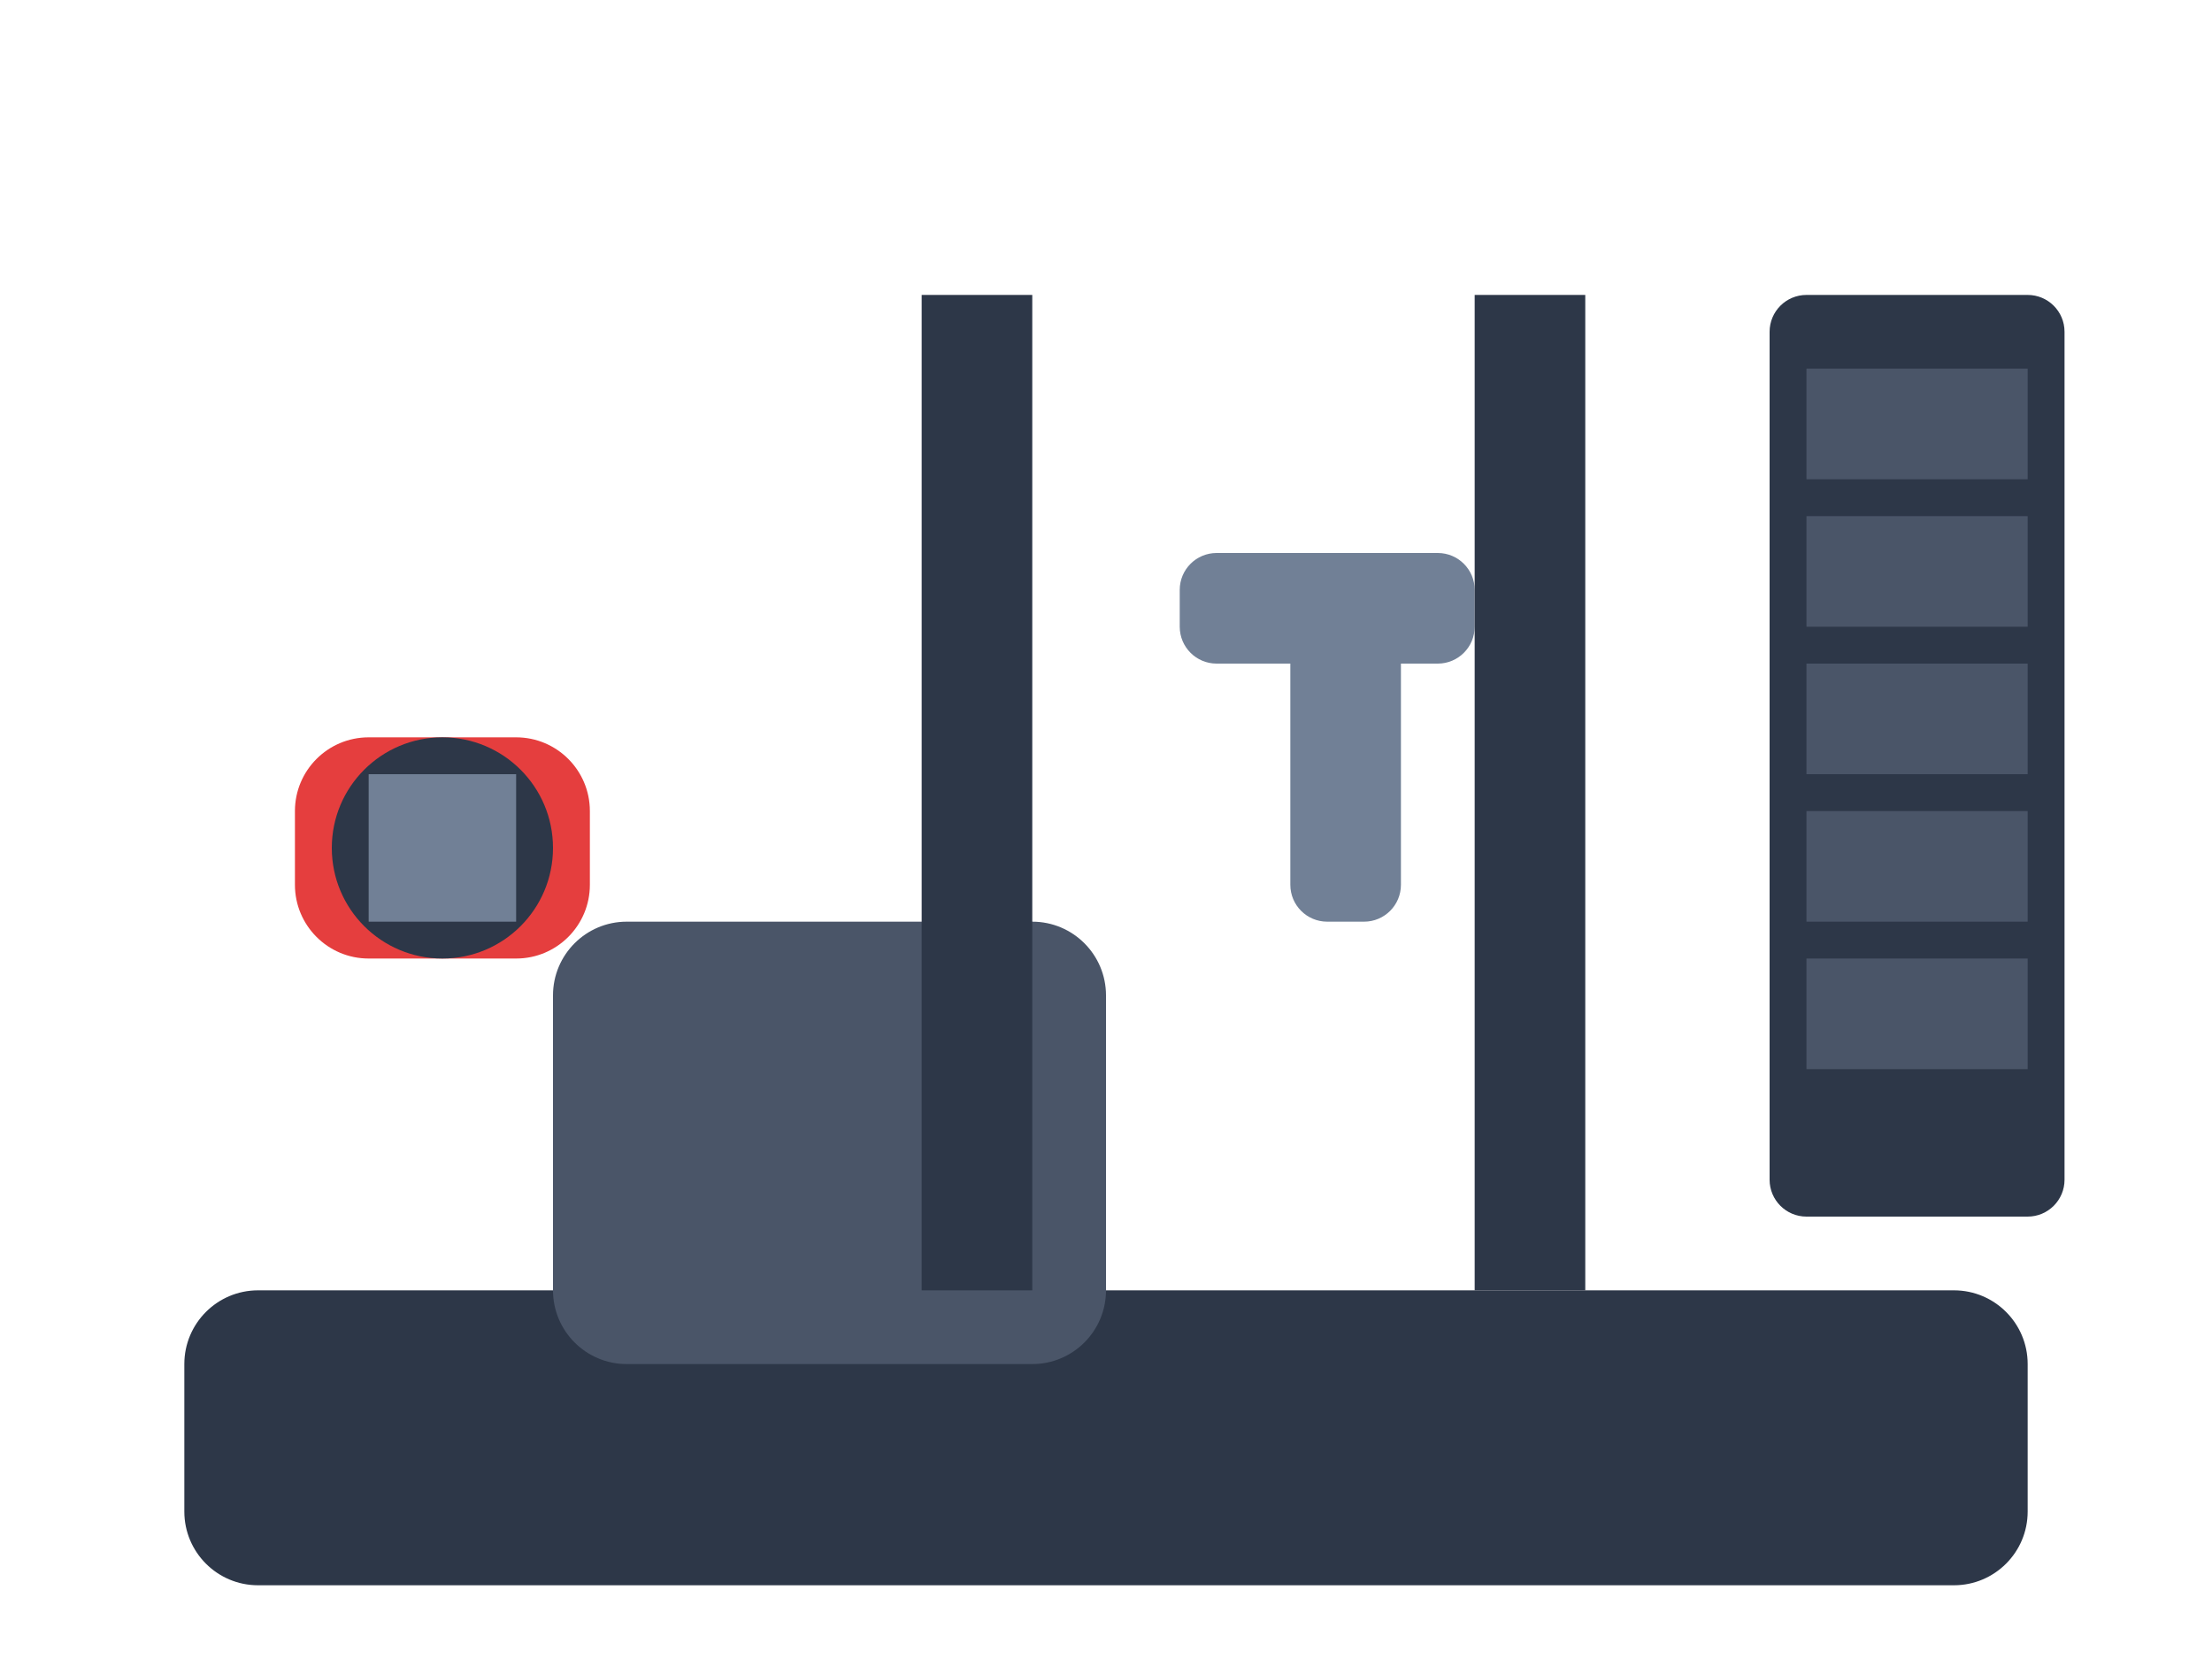
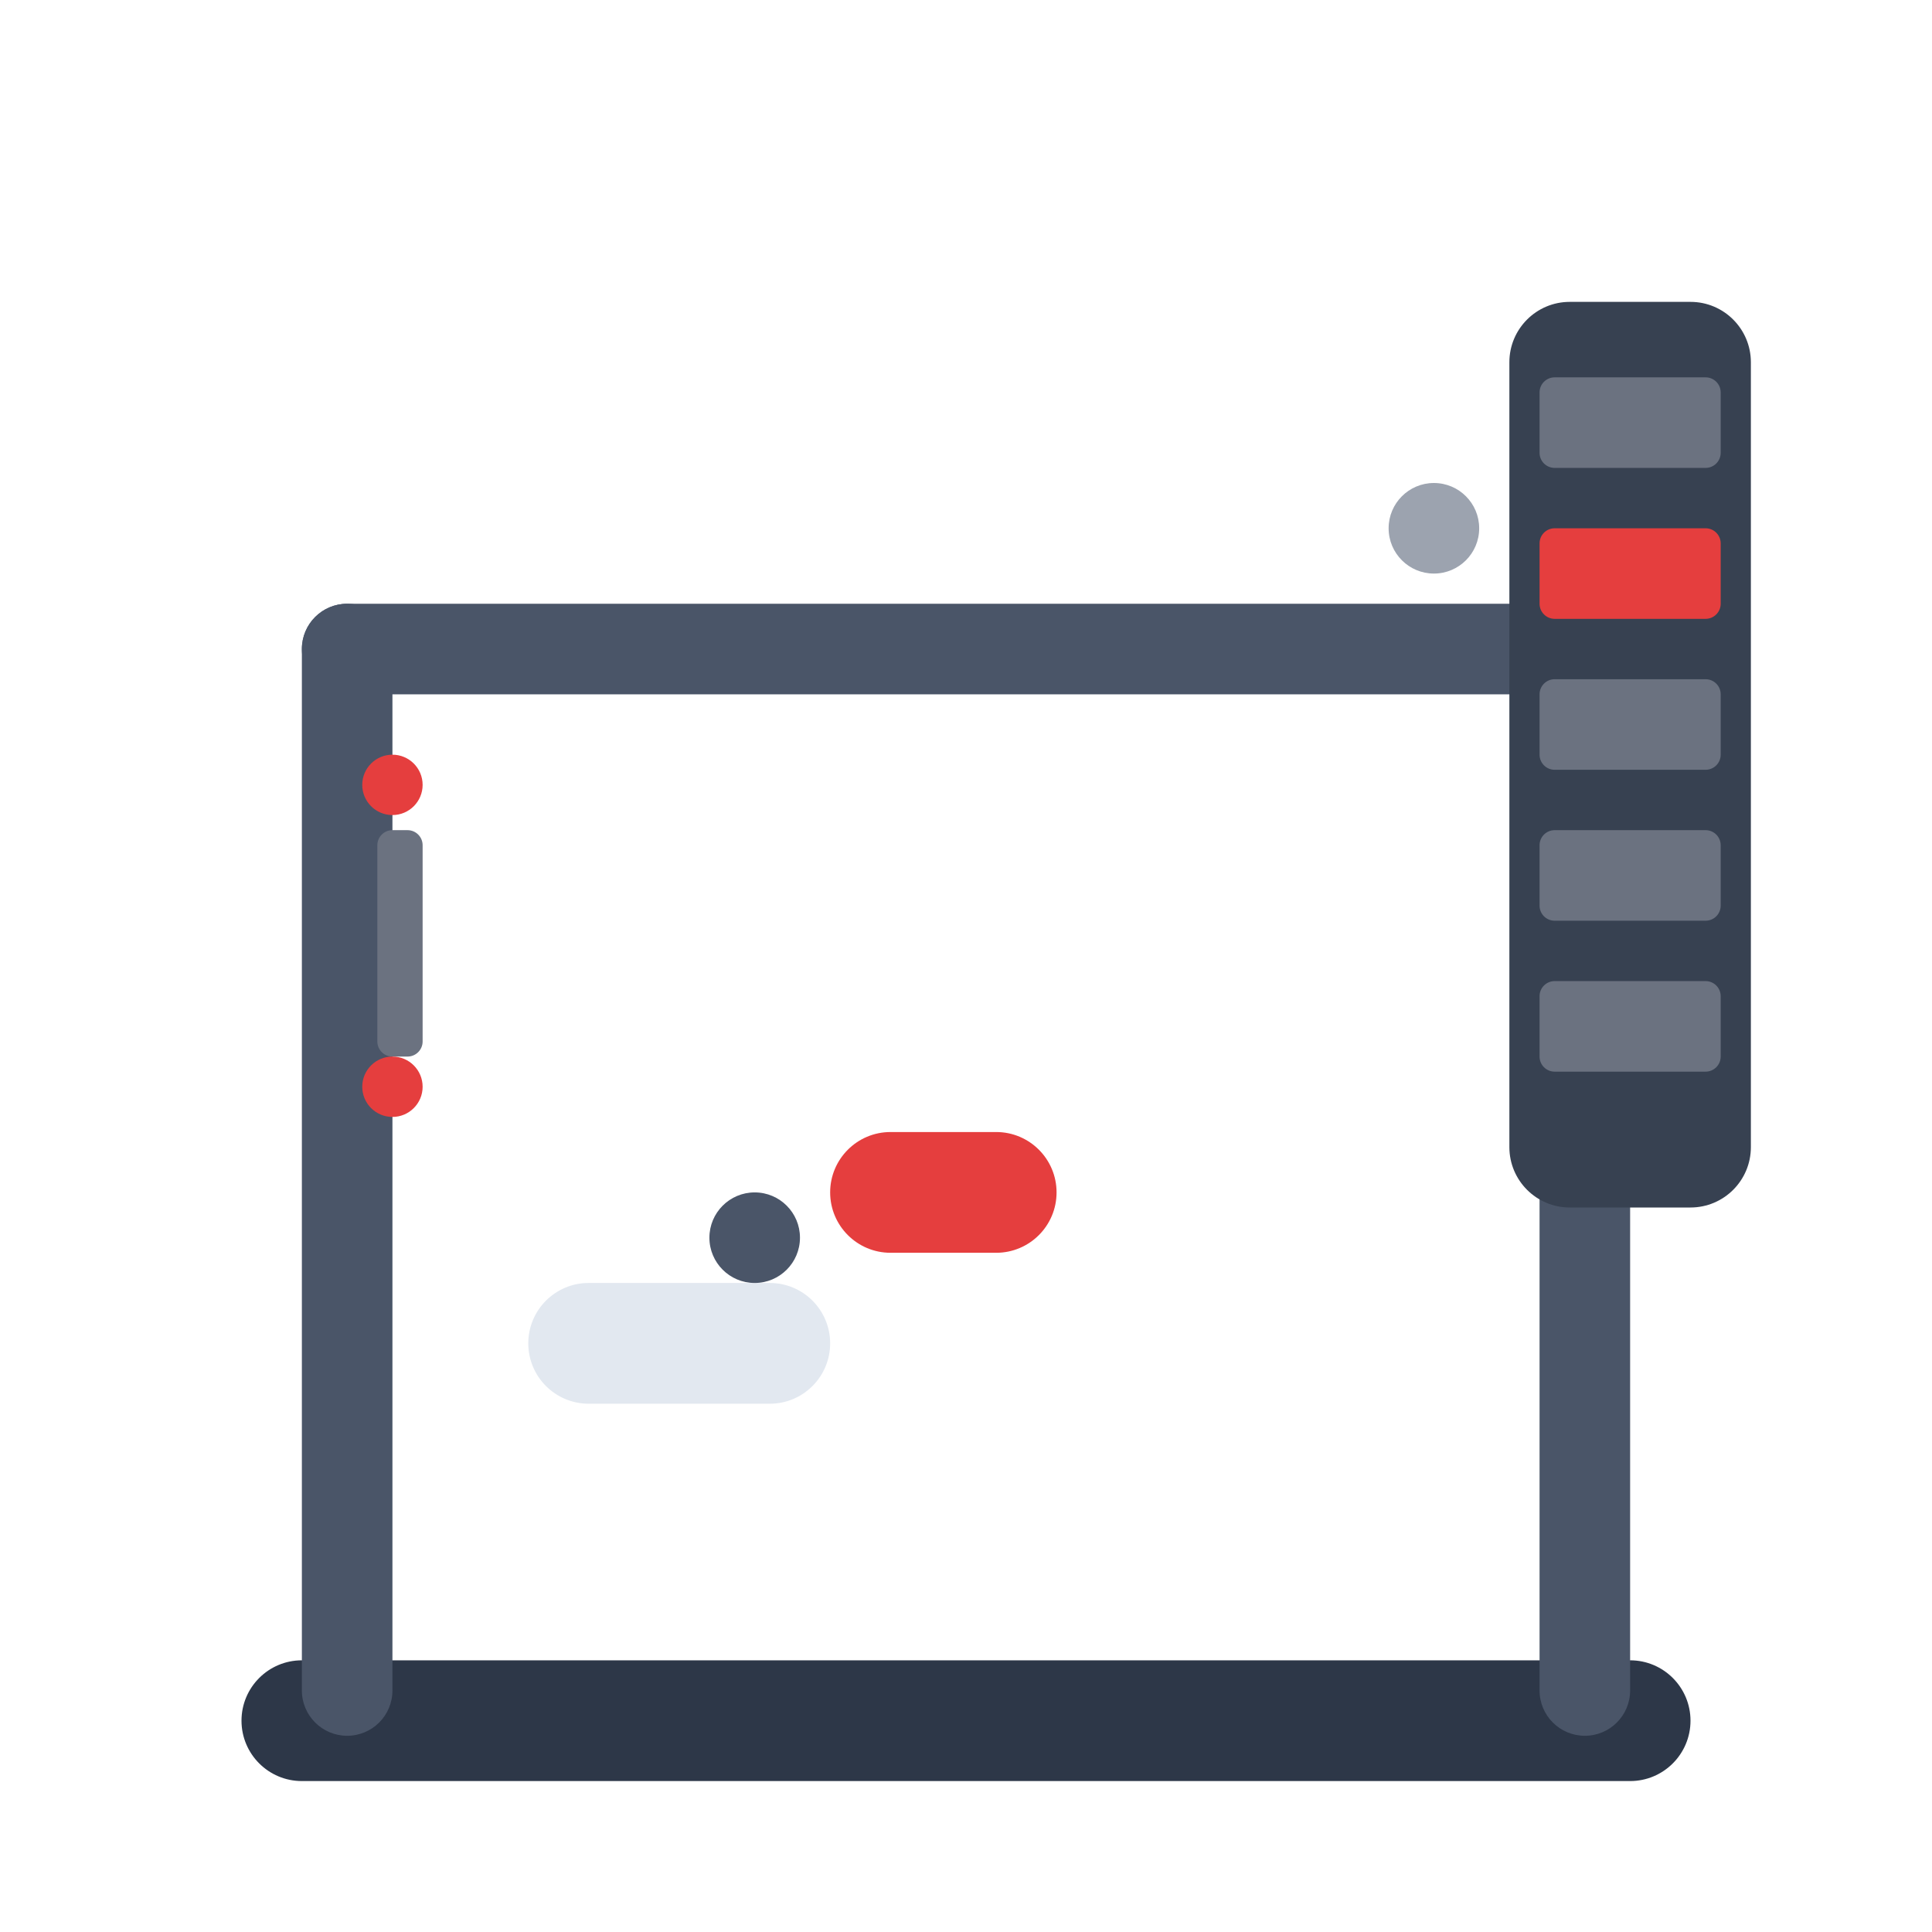
- <svg xmlns="http://www.w3.org/2000/svg" width="60" height="45" viewBox="0 0 60 45">
-   <rect x="5" y="35" width="50" height="8" fill="#2d3748" rx="2" />
-   <rect x="15" y="25" width="15" height="12" fill="#4a5568" rx="2" />
-   <rect x="8" y="20" width="8" height="6" fill="#e53e3e" rx="2" />
-   <circle cx="12" cy="23" r="3" fill="#2d3748" />
-   <rect x="10" y="21" width="4" height="4" fill="#718096" />
-   <rect x="35" y="15" width="3" height="10" fill="#718096" rx="1" />
-   <rect x="32" y="15" width="8" height="3" fill="#718096" rx="1" />
-   <rect x="48" y="8" width="8" height="25" fill="#2d3748" rx="1" />
-   <rect x="49" y="10" width="6" height="3" fill="#4a5568" />
-   <rect x="49" y="14" width="6" height="3" fill="#4a5568" />
-   <rect x="49" y="18" width="6" height="3" fill="#4a5568" />
-   <rect x="49" y="22" width="6" height="3" fill="#4a5568" />
-   <rect x="49" y="26" width="6" height="3" fill="#4a5568" />
-   <rect x="25" y="8" width="3" height="27" fill="#2d3748" />
-   <rect x="40" y="8" width="3" height="27" fill="#2d3748" />
+ <svg xmlns="http://www.w3.org/2000/svg" width="128" height="128" viewBox="0 0 128 128">
+   <rect x="16" y="110" width="96" height="8" fill="#2d3748" rx="4" />
+   <rect x="20" y="40" width="6" height="75" fill="#4a5568" rx="3" />
+   <rect x="102" y="40" width="6" height="75" fill="#4a5568" rx="3" />
+   <rect x="20" y="40" width="88" height="6" fill="#4a5568" rx="3" />
+   <rect x="35" y="85" width="20" height="8" fill="#e2e8f0" rx="4" />
+   <rect x="55" y="75" width="15" height="8" fill="#e53e3e" rx="4" />
+   <rect x="25" y="55" width="3" height="15" fill="#6b7280" rx="1" />
+   <circle cx="26" cy="52" r="2" fill="#e53e3e" />
+   <circle cx="26" cy="72" r="2" fill="#e53e3e" />
+   <rect x="100" y="20" width="16" height="60" fill="#374151" rx="4" />
+   <rect x="102" y="25" width="12" height="6" fill="#6b7280" rx="1" />
+   <rect x="102" y="35" width="12" height="6" fill="#e53e3e" rx="1" />
+   <rect x="102" y="45" width="12" height="6" fill="#6b7280" rx="1" />
+   <rect x="102" y="55" width="12" height="6" fill="#6b7280" rx="1" />
+   <rect x="102" y="65" width="12" height="6" fill="#6b7280" rx="1" />
+   <circle cx="95" cy="35" r="3" fill="#9ca3af" />
+   <circle cx="50" cy="82" r="3" fill="#4a5568" />
</svg>
